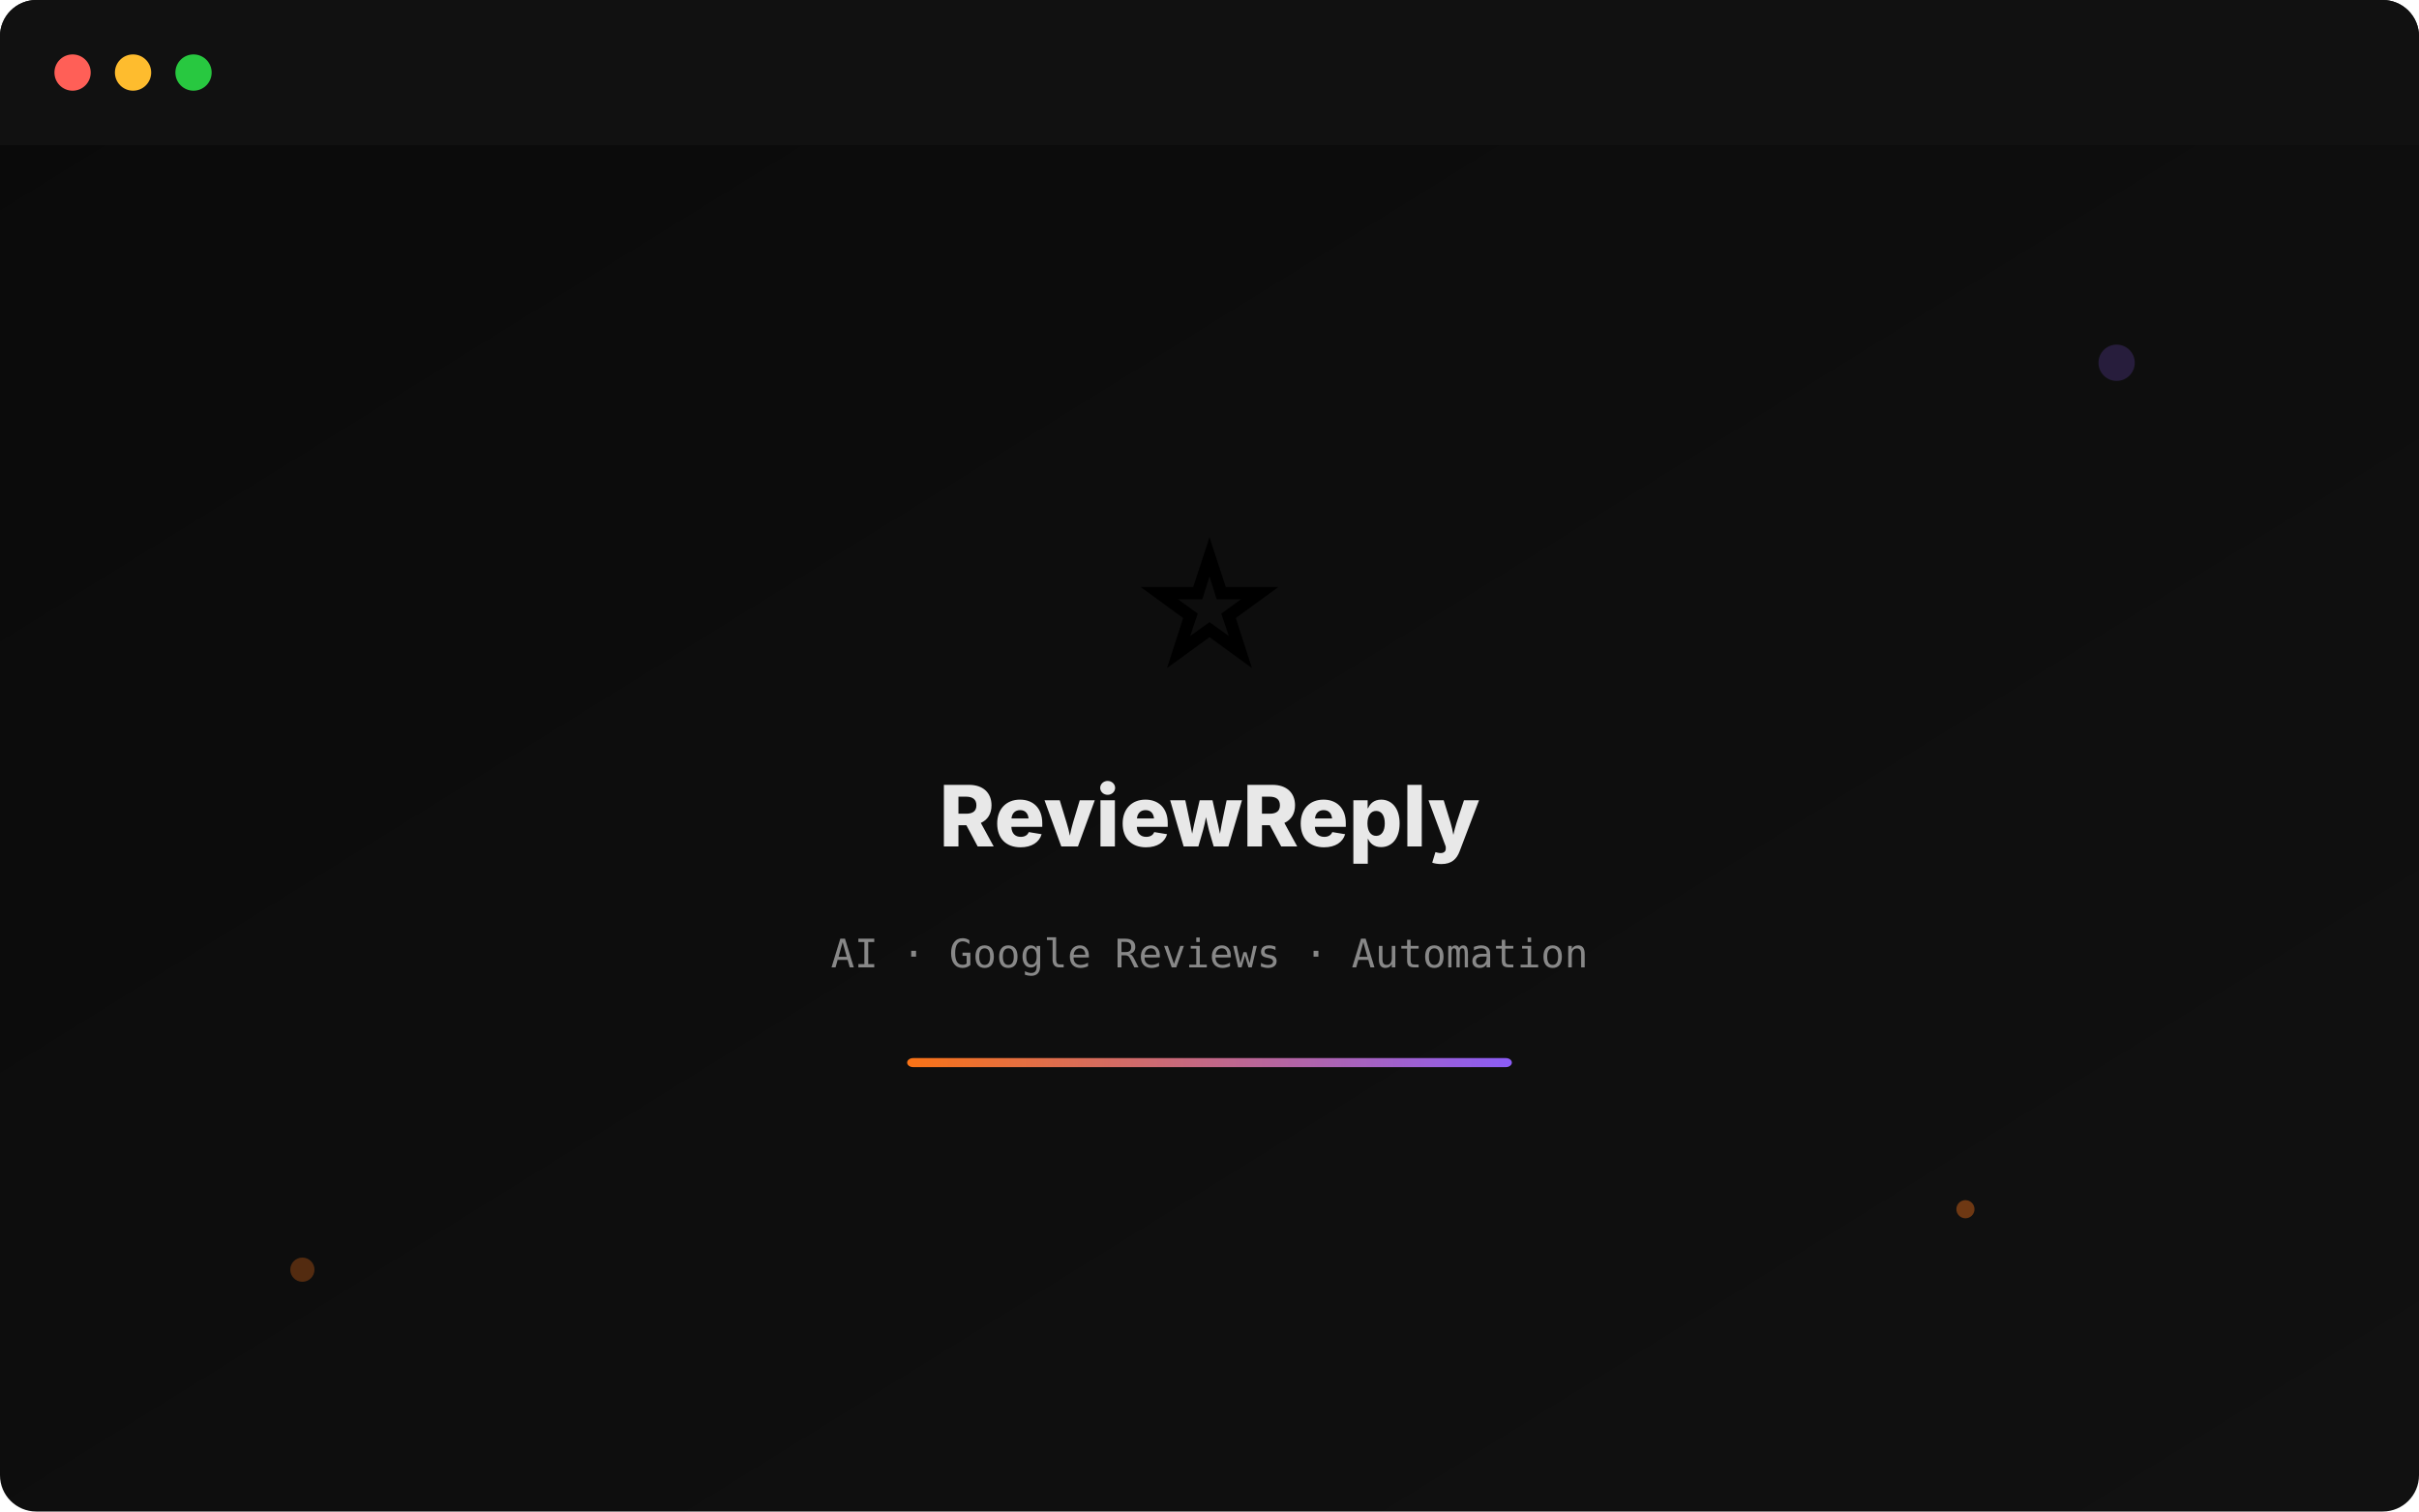
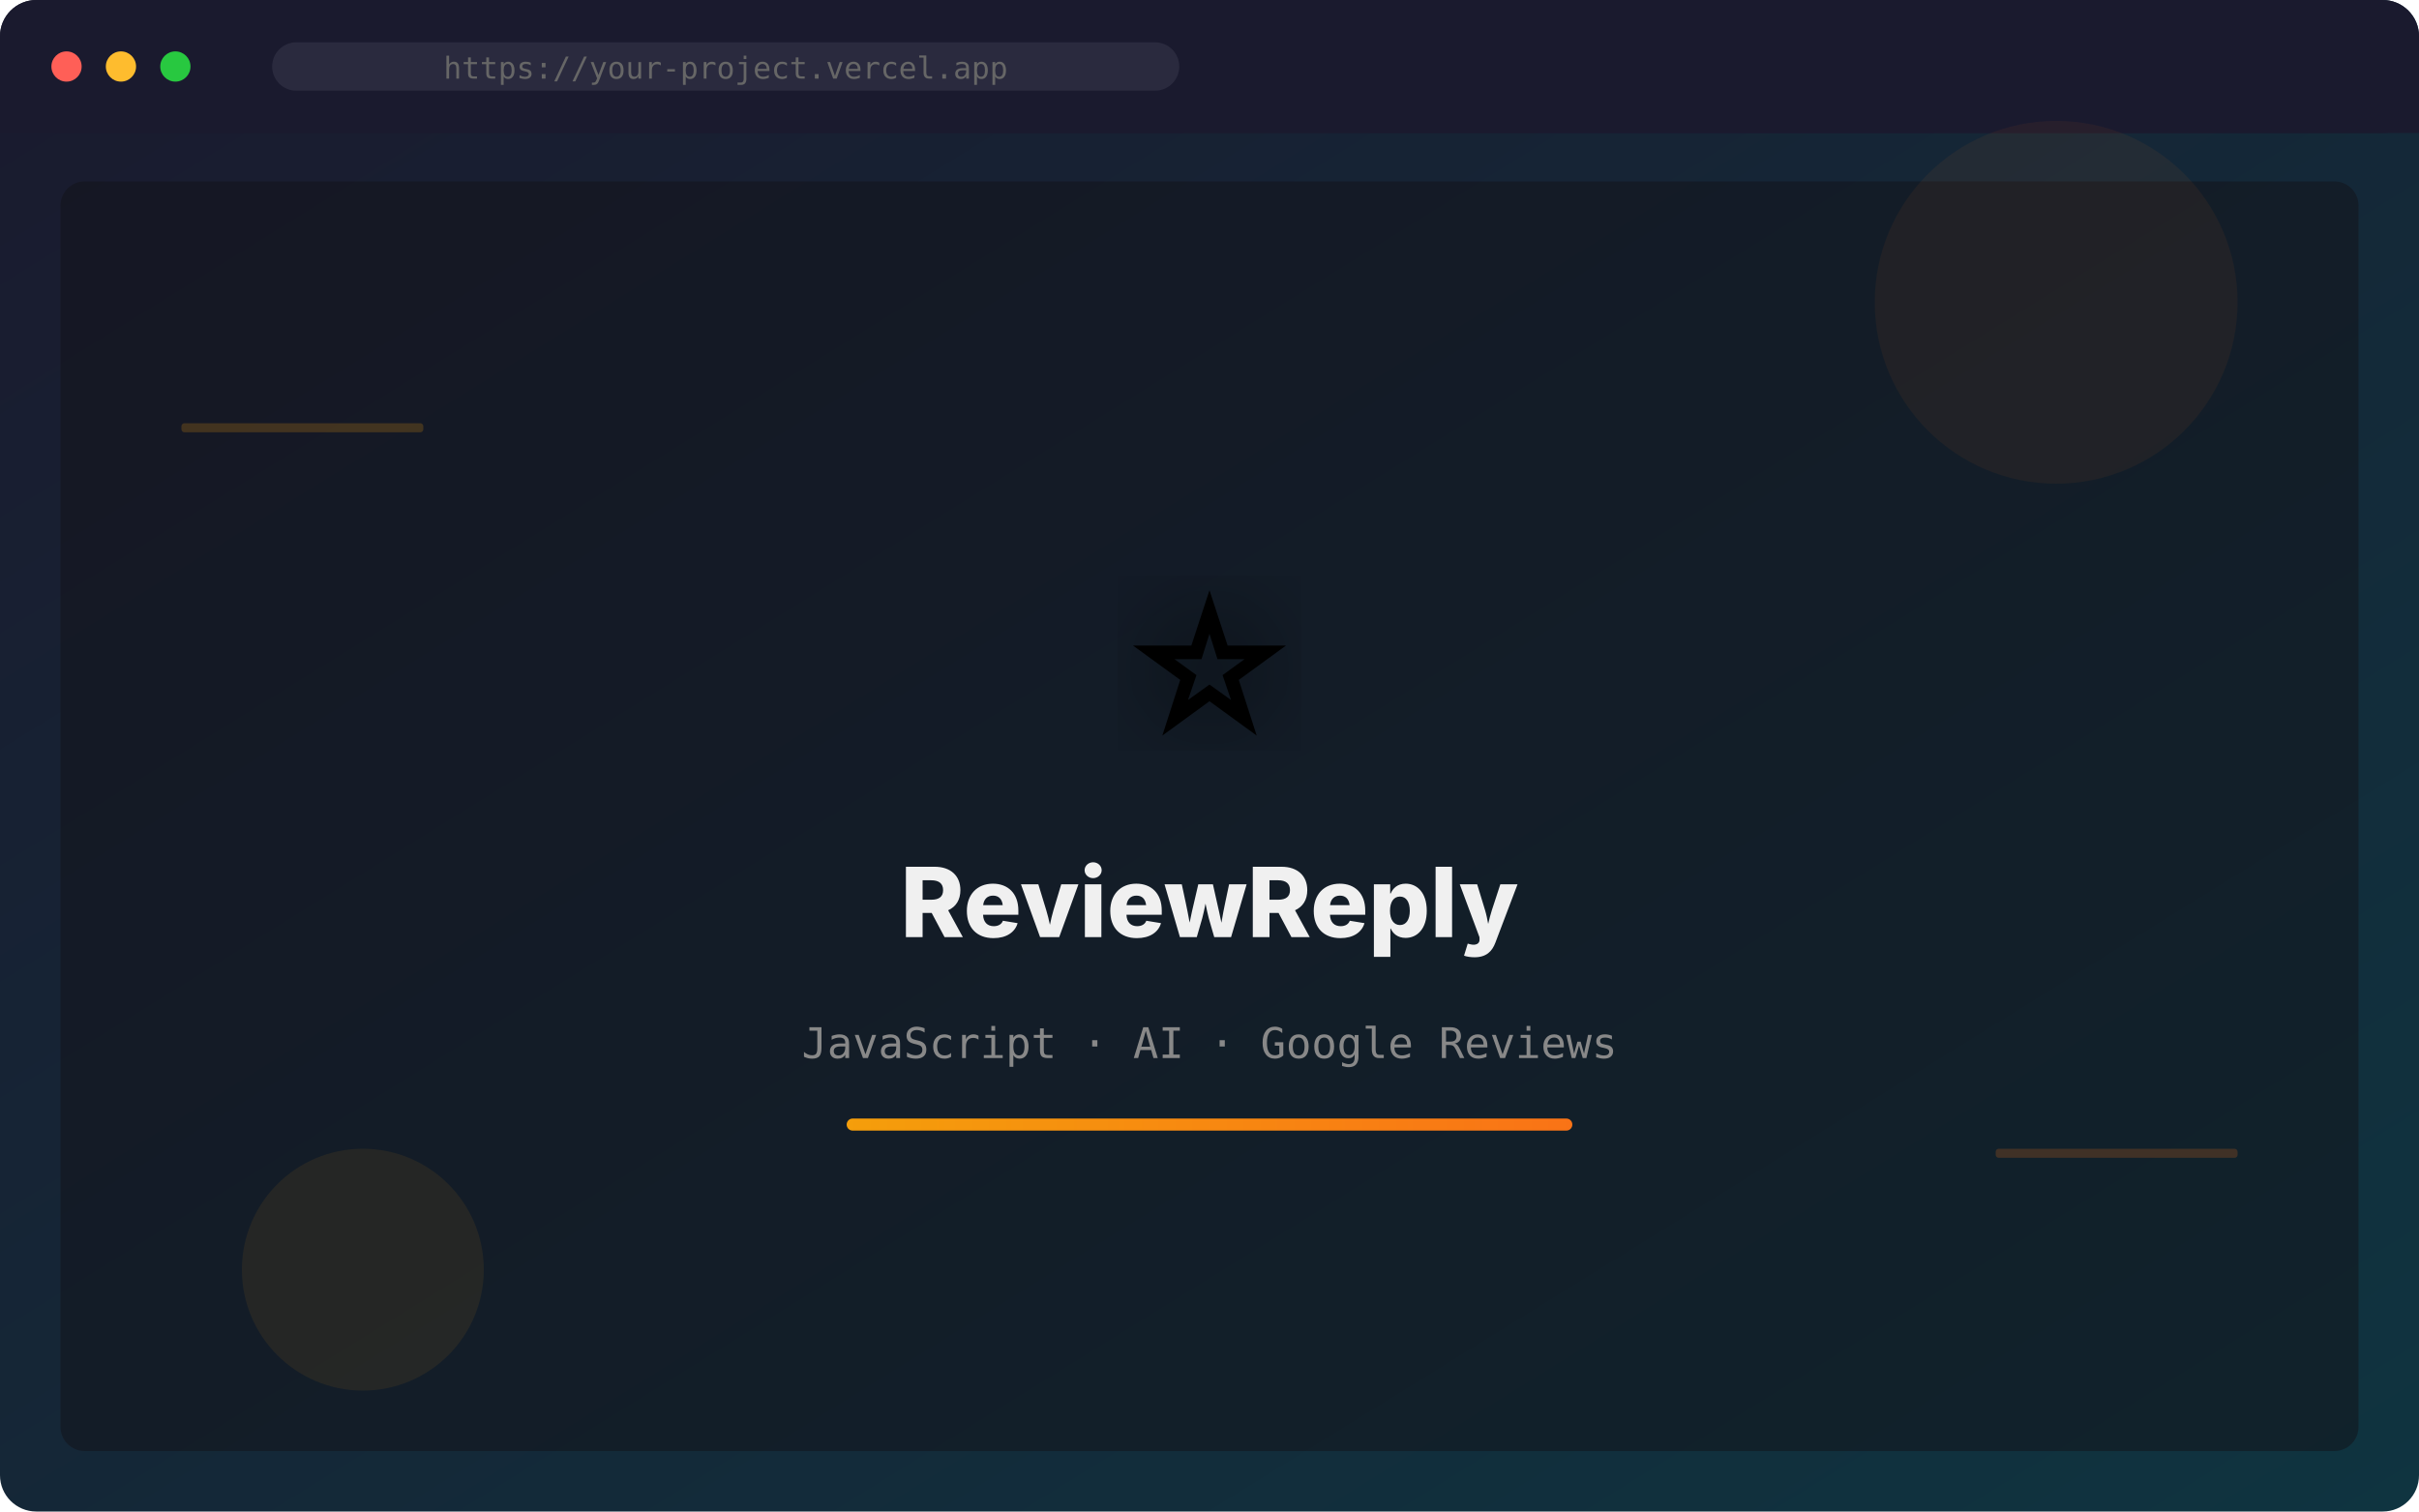
<svg xmlns="http://www.w3.org/2000/svg" width="800" height="500" viewBox="0 0 800 500">
  <defs>
    <linearGradient id="bg" x1="0%" y1="0%" x2="100%" y2="100%">
-       <stop offset="0%" style="stop-color:#0a0a0a" />
-       <stop offset="100%" style="stop-color:#111" />
+       <stop offset="0%" style="stop-color:#1a1a2e" />
+       <stop offset="100%" style="stop-color:#0f3440" />
    </linearGradient>
    <linearGradient id="accent" x1="0%" y1="0%" x2="100%" y2="0%">
-       <stop offset="0%" style="stop-color:#f97316" />
-       <stop offset="100%" style="stop-color:#8b5cf6" />
+       <stop offset="0%" style="stop-color:#f59e0b" />
+       <stop offset="100%" style="stop-color:#f97316" />
    </linearGradient>
+     <filter id="glow">
+       <feGaussianBlur stdDeviation="20" result="blur" />
+       <feMerge>
+         <feMergeNode in="blur" />
+         <feMergeNode in="SourceGraphic" />
+       </feMerge>
+     </filter>
  </defs>
  <rect width="800" height="500" fill="url(#bg)" rx="12" />
-   <rect x="0" y="0" width="800" height="48" fill="#111" rx="12" />
-   <rect x="0" y="24" width="800" height="24" fill="#111" />
-   <circle cx="24" cy="24" r="6" fill="#ff5f57" />
-   <circle cx="44" cy="24" r="6" fill="#febc2e" />
-   <circle cx="64" cy="24" r="6" fill="#28c840" />
-   <text x="400" y="200" font-size="72" text-anchor="middle" dominant-baseline="middle">⭐</text>
-   <text x="400" y="280" font-family="Inter,system-ui,sans-serif" font-size="28" font-weight="800" fill="#e8e8e8" text-anchor="middle">ReviewReply</text>
-   <text x="400" y="320" font-family="JetBrains Mono,monospace" font-size="13" fill="#888" text-anchor="middle">AI · Google Reviews · Automation</text>
-   <rect x="300" y="350" width="200" height="3" fill="url(#accent)" rx="2" />
-   <circle cx="100" cy="420" r="4" fill="#f97316" opacity="0.3" />
-   <circle cx="700" cy="120" r="6" fill="#8b5cf6" opacity="0.2" />
-   <circle cx="650" cy="400" r="3" fill="#f97316" opacity="0.4" />
+   <rect x="0" y="0" width="800" height="44" fill="#1a1a2e" rx="12" />
+   <rect x="0" y="22" width="800" height="22" fill="#1a1a2e" />
+   <circle cx="22" cy="22" r="5" fill="#ff5f57" />
+   <circle cx="40" cy="22" r="5" fill="#febc2e" />
+   <circle cx="58" cy="22" r="5" fill="#28c840" />
+   <rect x="90" y="14" width="300" height="16" rx="8" fill="#2a2a3e" />
+   <text x="240" y="26" font-family="monospace" font-size="10" fill="#666" text-anchor="middle">https://your-project.vercel.app</text>
+   <rect x="20" y="60" width="760" height="420" rx="8" fill="#111118" opacity="0.5" />
+   <text x="400" y="220" font-size="80" text-anchor="middle" dominant-baseline="middle" filter="url(#glow)">⭐</text>
+   <text x="400" y="310" font-family="Inter,system-ui,sans-serif" font-size="32" font-weight="800" fill="#f0f0f0" text-anchor="middle">ReviewReply</text>
+   <text x="400" y="350" font-family="JetBrains Mono,monospace" font-size="14" fill="#888" text-anchor="middle">JavaScript · AI · Google Reviews</text>
+   <rect x="280" y="370" width="240" height="4" fill="url(#accent)" rx="2" />
+   <circle cx="120" cy="420" r="40" fill="#f59e0b" opacity="0.08" />
+   <circle cx="680" cy="100" r="60" fill="#f97316" opacity="0.06" />
+   <rect x="60" y="140" width="80" height="3" fill="#f59e0b" opacity="0.2" rx="1" />
+   <rect x="660" y="380" width="80" height="3" fill="#f97316" opacity="0.2" rx="1" />
</svg>
